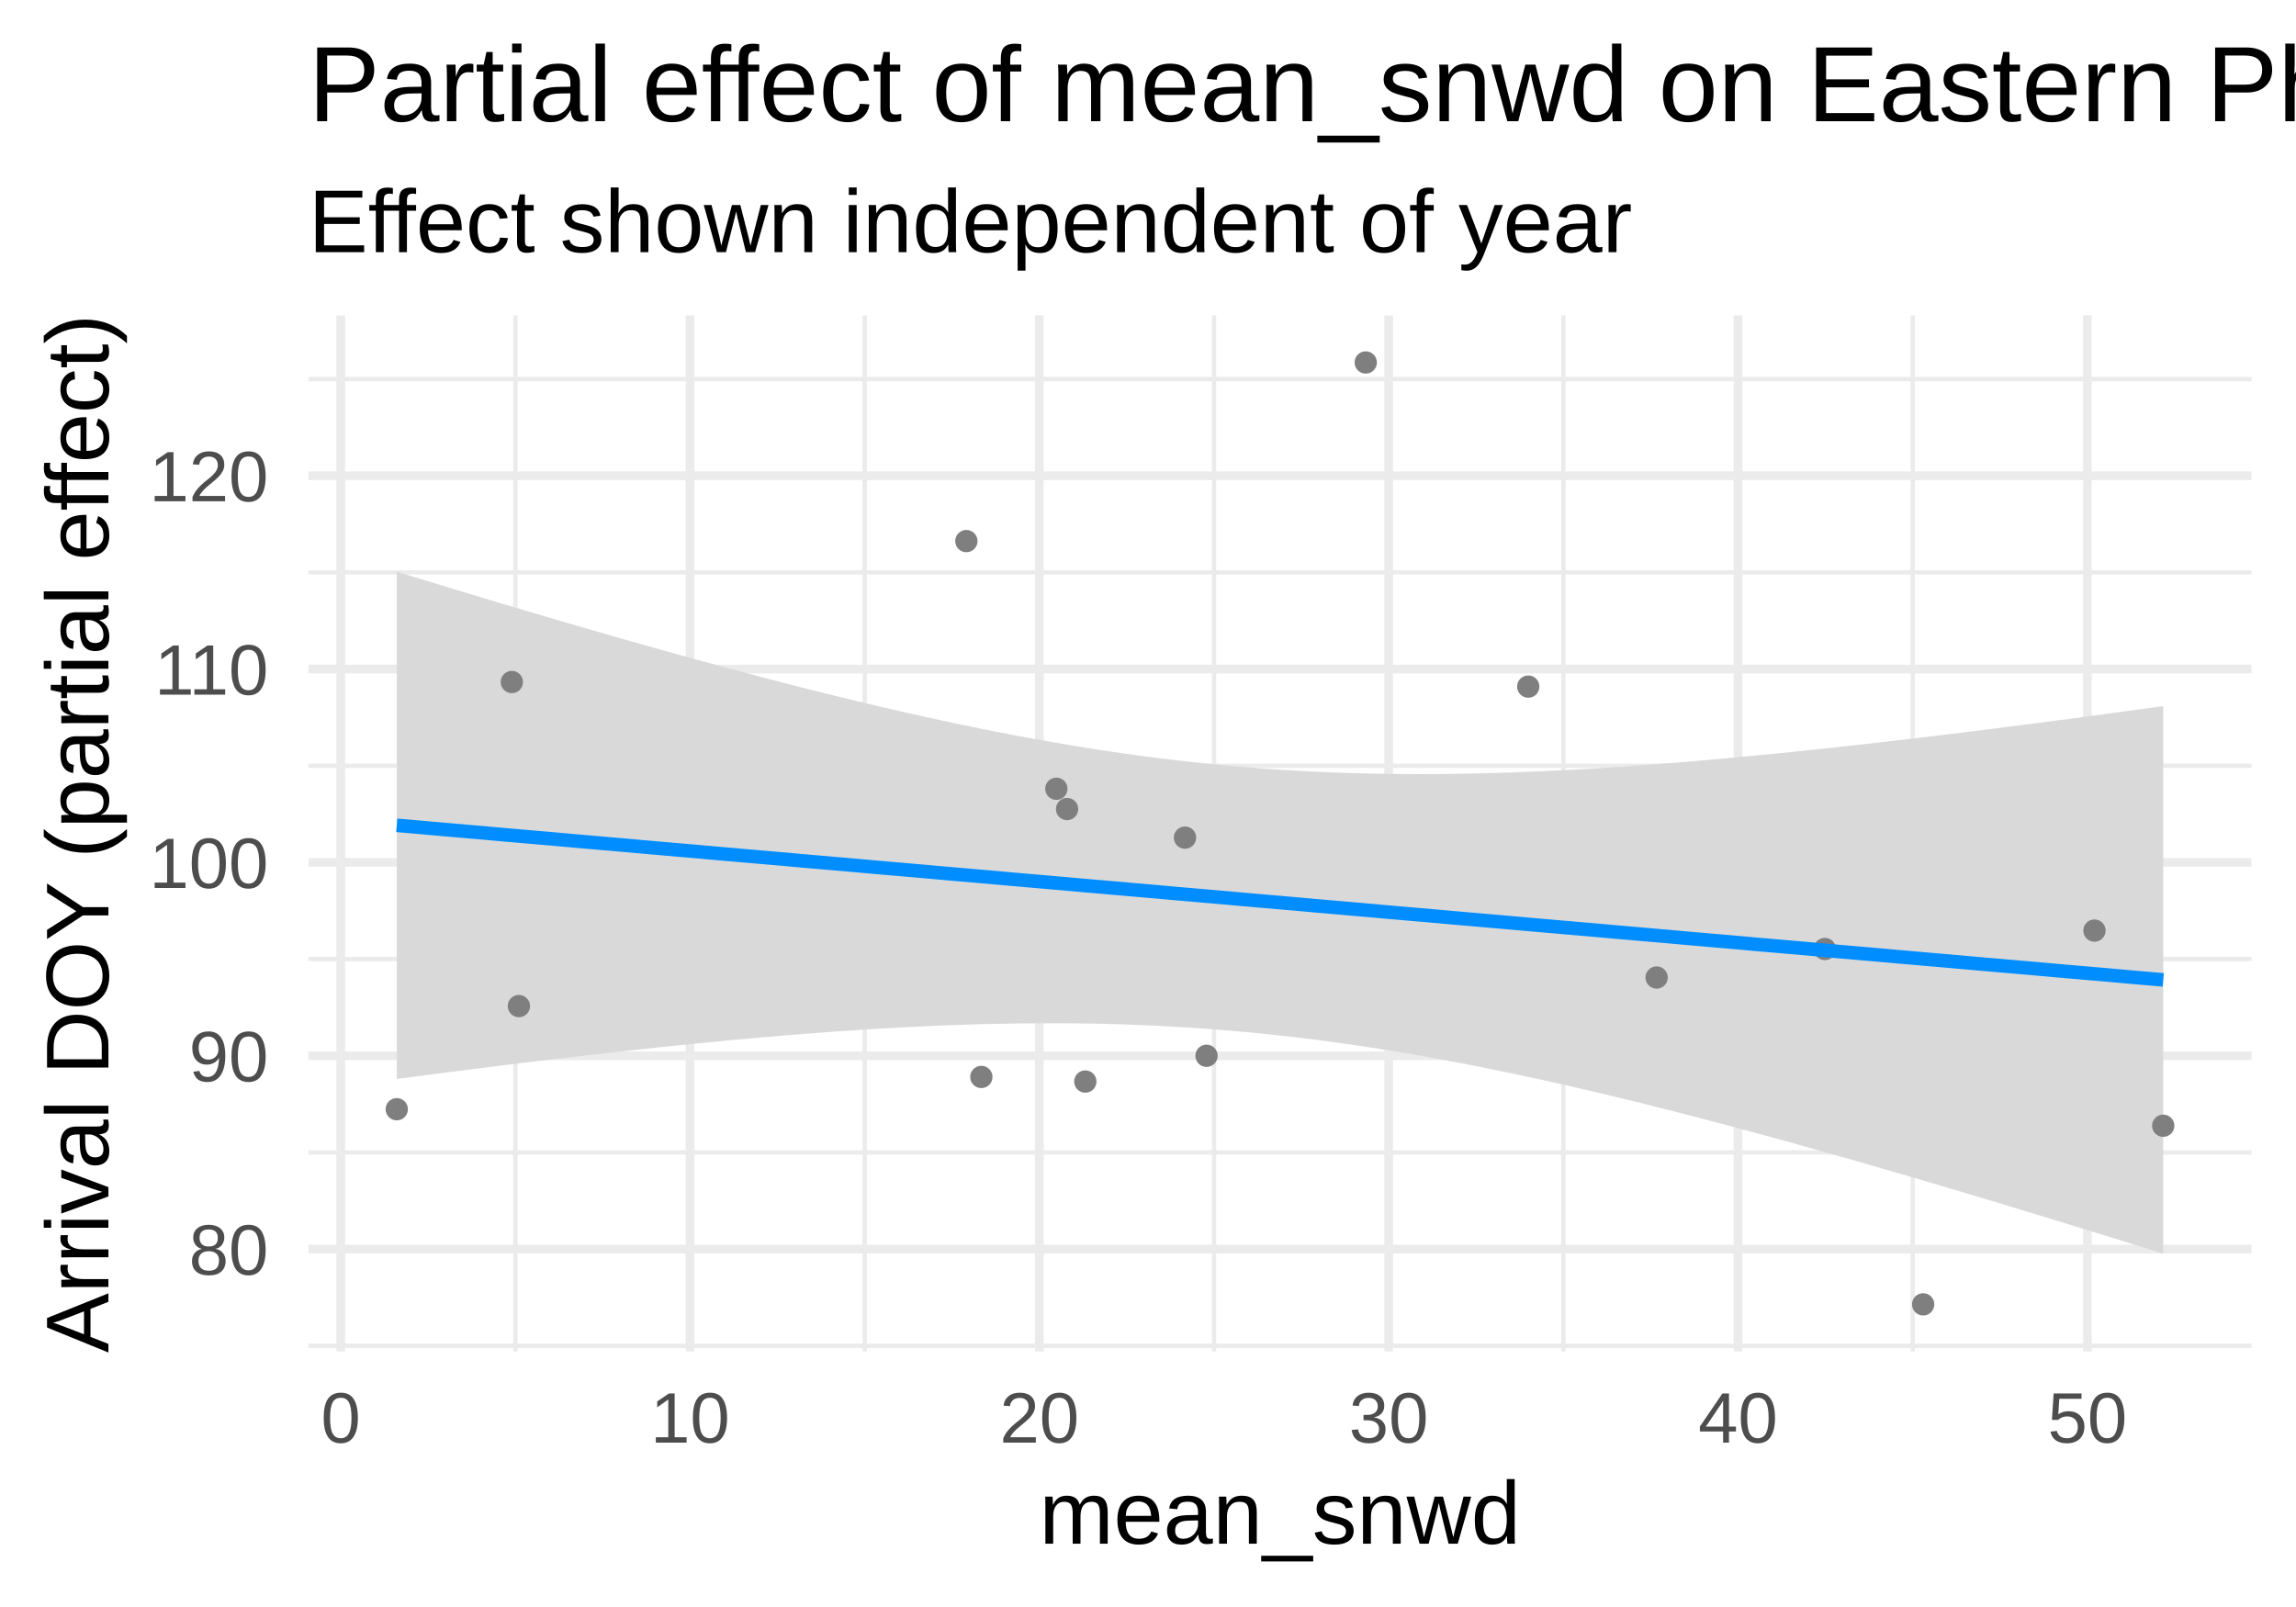
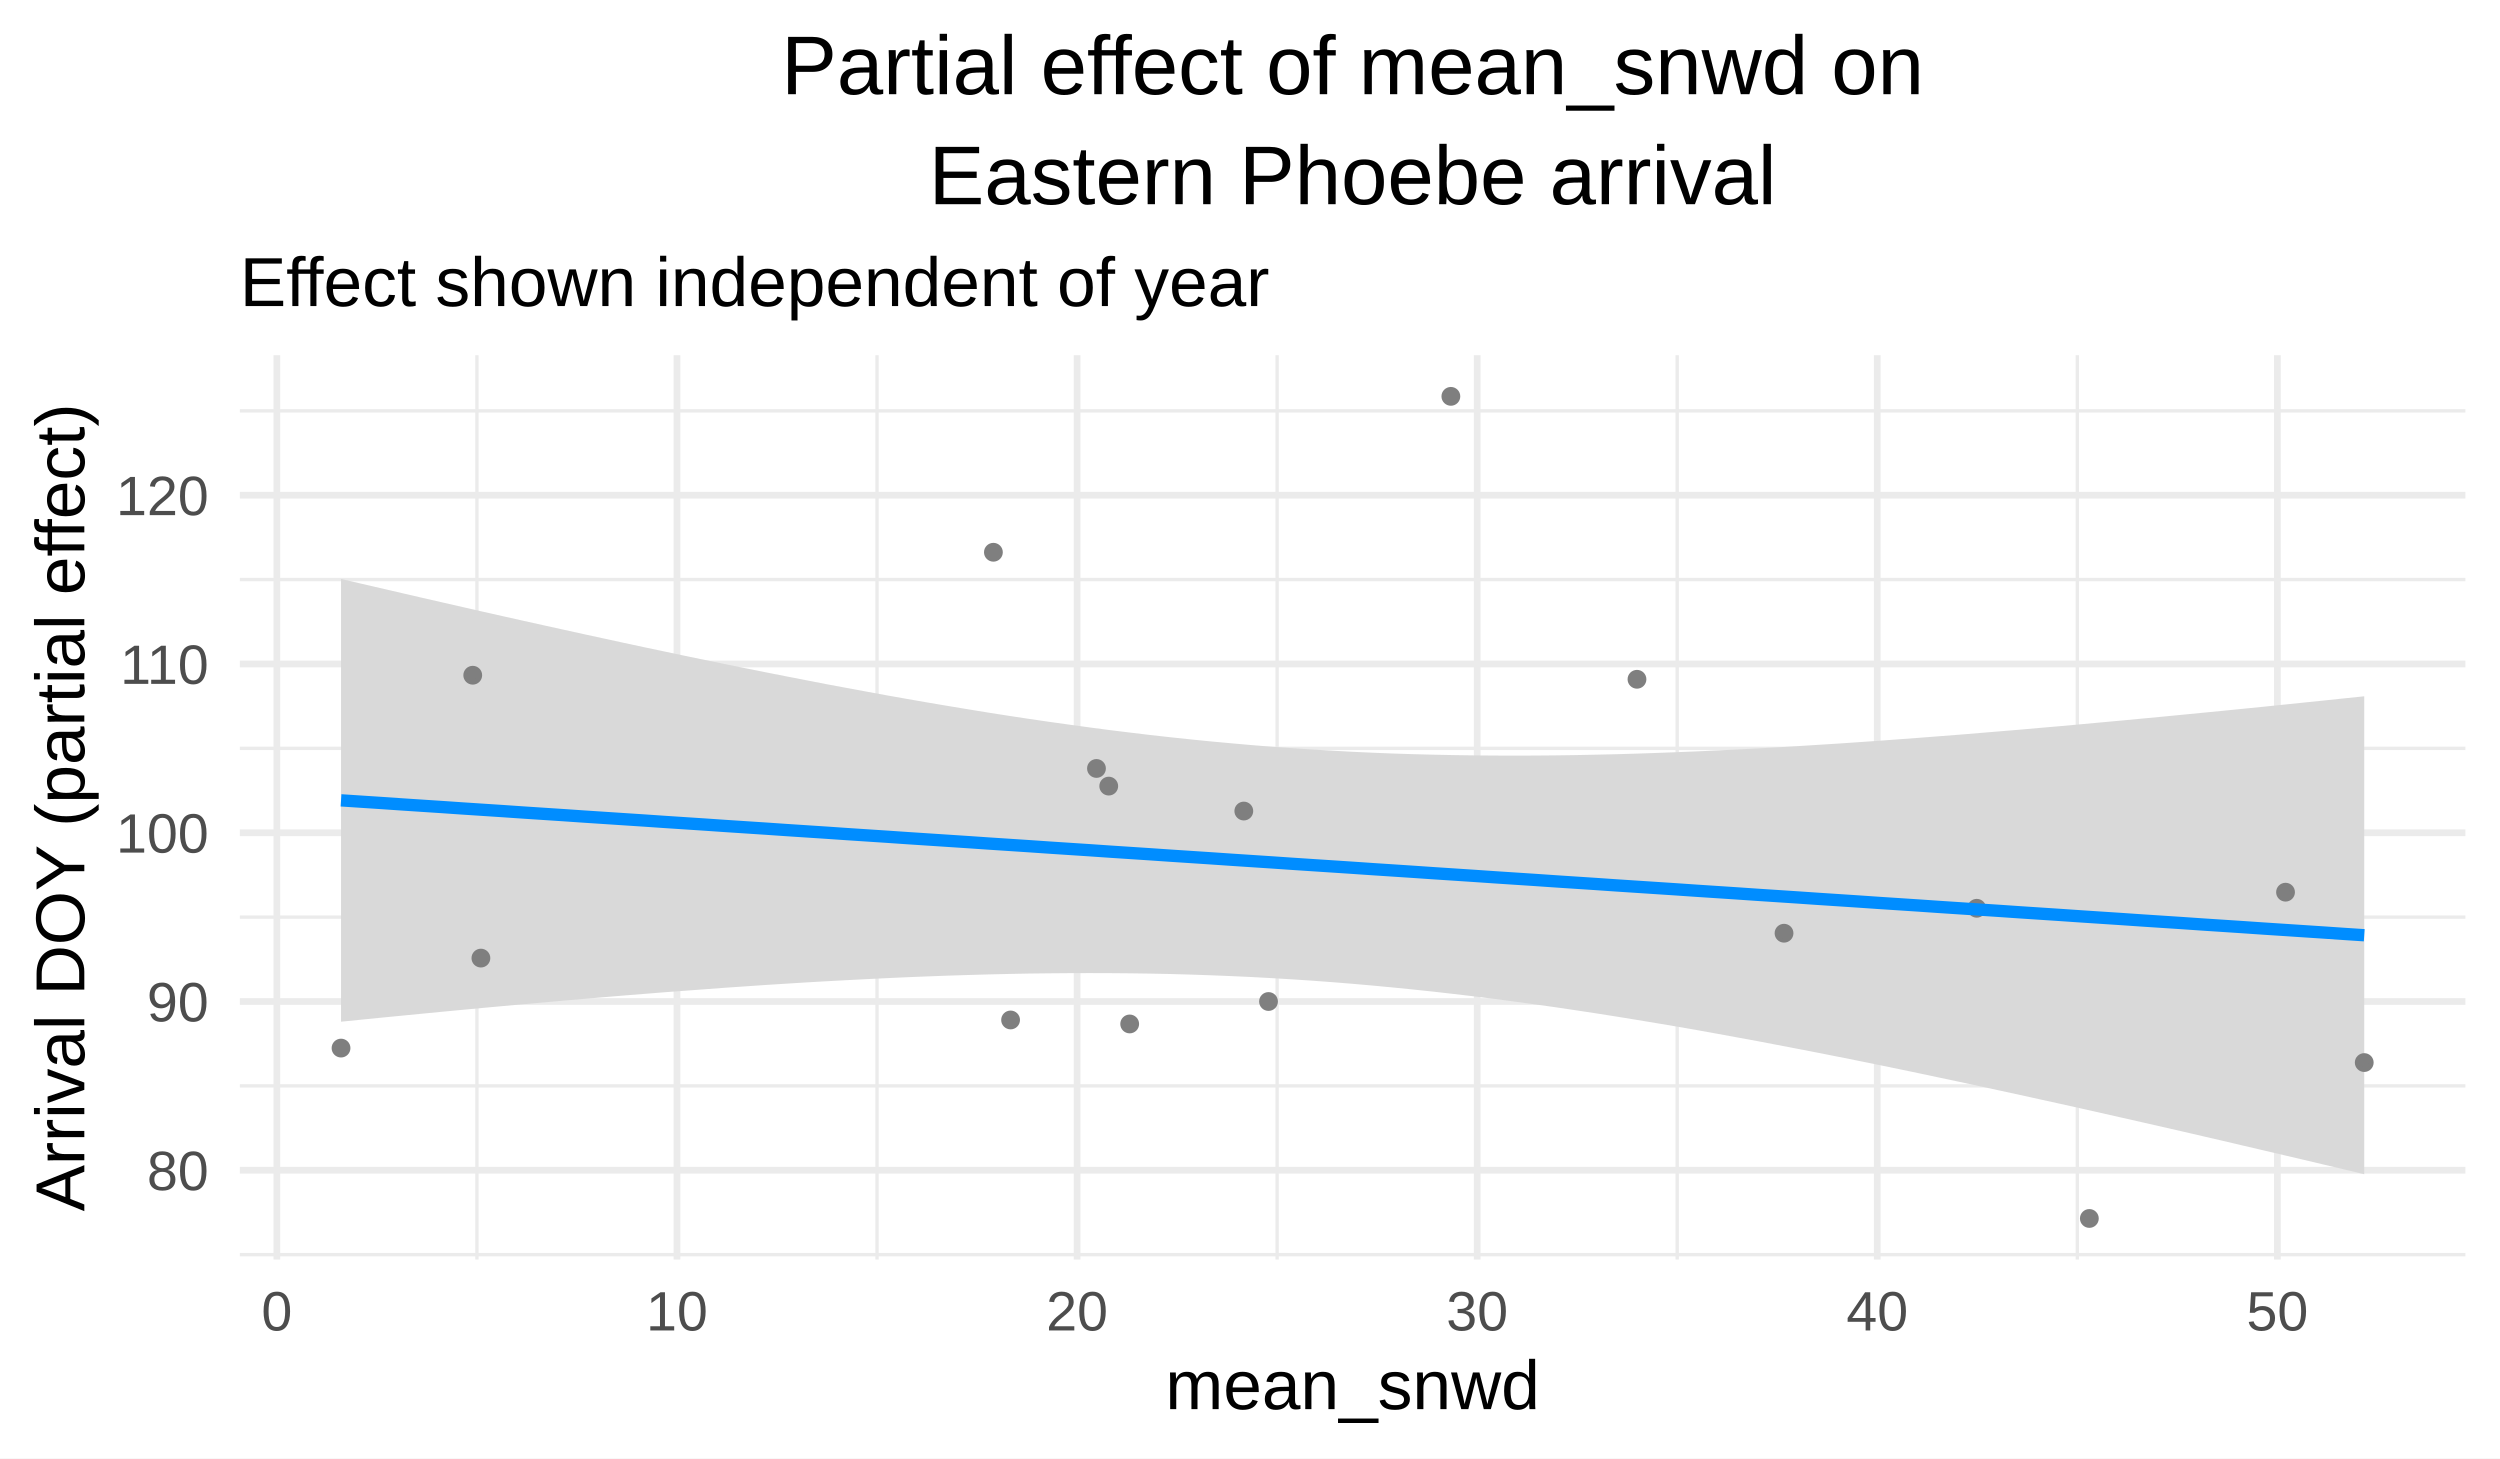
- <svg xmlns="http://www.w3.org/2000/svg" width="360.00pt" height="252.00pt" viewBox="0 0 360.00 252.00">
+ <svg xmlns="http://www.w3.org/2000/svg" width="432.00pt" height="252.00pt" viewBox="0 0 432.00 252.00">
  <g class="svglite">
    <defs>
      <style type="text/css">
    .svglite line, .svglite polyline, .svglite polygon, .svglite path, .svglite rect, .svglite circle {
      fill: none;
      stroke: #000000;
      stroke-linecap: round;
      stroke-linejoin: round;
      stroke-miterlimit: 10.00;
    }
    .svglite text {
      white-space: pre;
    }
    .svglite g.glyphgroup path {
      fill: inherit;
      stroke: none;
    }
  </style>
    </defs>
    <rect width="100%" height="100%" style="stroke: none; fill: #FFFFFF;" />
    <defs>
-       <clipPath id="cpMC4wMHwzNjAuMDB8MC4wMHwyNTIuMDA=">
-         <rect x="0.00" y="0.00" width="360.00" height="252.00" />
+       <clipPath id="cpMC4wMHw0MzIuMDB8MC4wMHwyNTIuMDA=">
+         <rect x="0.00" y="0.00" width="432.00" height="252.00" />
      </clipPath>
    </defs>
-     <g clip-path="url(#cpMC4wMHwzNjAuMDB8MC4wMHwyNTIuMDA=)">
-       <rect x="0" y="0.00" width="360.00" height="252.00" style="stroke-width: 1.36; stroke: none; fill: #FFFFFF;" />
+     <g clip-path="url(#cpMC4wMHw0MzIuMDB8MC4wMHwyNTIuMDA=)">
+       <rect x="0.00" y="-0" width="432.00" height="252.00" style="stroke-width: 1.16; stroke: none; fill: #FFFFFF;" />
    </g>
    <defs>
-       <clipPath id="cpNDguMzZ8MzUzLjAzfDQ5LjQ2fDIxMS45Mw==">
-         <rect x="48.36" y="49.46" width="304.67" height="162.47" />
+       <clipPath id="cpNDEuNDV8NDI2LjAyfDYxLjM4fDIxNy42NQ==">
+         <rect x="41.45" y="61.38" width="384.58" height="156.27" />
      </clipPath>
    </defs>
-     <g clip-path="url(#cpNDguMzZ8MzUzLjAzfDQ5LjQ2fDIxMS45Mw==)">
-       <polyline points="48.36,211.04 353.03,211.04 " style="stroke-width: 0.68; stroke: #EBEBEB; stroke-linecap: butt;" />
-       <polyline points="48.36,180.72 353.03,180.72 " style="stroke-width: 0.68; stroke: #EBEBEB; stroke-linecap: butt;" />
-       <polyline points="48.36,150.40 353.03,150.40 " style="stroke-width: 0.68; stroke: #EBEBEB; stroke-linecap: butt;" />
-       <polyline points="48.36,120.08 353.03,120.08 " style="stroke-width: 0.68; stroke: #EBEBEB; stroke-linecap: butt;" />
-       <polyline points="48.36,89.76 353.03,89.76 " style="stroke-width: 0.68; stroke: #EBEBEB; stroke-linecap: butt;" />
-       <polyline points="48.36,59.44 353.03,59.44 " style="stroke-width: 0.68; stroke: #EBEBEB; stroke-linecap: butt;" />
-       <polyline points="80.81,211.93 80.81,49.46 " style="stroke-width: 0.68; stroke: #EBEBEB; stroke-linecap: butt;" />
-       <polyline points="135.58,211.93 135.58,49.46 " style="stroke-width: 0.68; stroke: #EBEBEB; stroke-linecap: butt;" />
-       <polyline points="190.36,211.93 190.36,49.46 " style="stroke-width: 0.68; stroke: #EBEBEB; stroke-linecap: butt;" />
-       <polyline points="245.13,211.93 245.13,49.46 " style="stroke-width: 0.68; stroke: #EBEBEB; stroke-linecap: butt;" />
-       <polyline points="299.90,211.93 299.90,49.46 " style="stroke-width: 0.68; stroke: #EBEBEB; stroke-linecap: butt;" />
-       <polyline points="48.36,195.88 353.03,195.88 " style="stroke-width: 1.36; stroke: #EBEBEB; stroke-linecap: butt;" />
-       <polyline points="48.36,165.56 353.03,165.56 " style="stroke-width: 1.36; stroke: #EBEBEB; stroke-linecap: butt;" />
-       <polyline points="48.36,135.24 353.03,135.24 " style="stroke-width: 1.36; stroke: #EBEBEB; stroke-linecap: butt;" />
-       <polyline points="48.36,104.92 353.03,104.92 " style="stroke-width: 1.36; stroke: #EBEBEB; stroke-linecap: butt;" />
-       <polyline points="48.36,74.60 353.03,74.60 " style="stroke-width: 1.36; stroke: #EBEBEB; stroke-linecap: butt;" />
-       <polyline points="53.43,211.93 53.43,49.46 " style="stroke-width: 1.36; stroke: #EBEBEB; stroke-linecap: butt;" />
-       <polyline points="108.20,211.93 108.20,49.46 " style="stroke-width: 1.36; stroke: #EBEBEB; stroke-linecap: butt;" />
-       <polyline points="162.97,211.93 162.97,49.46 " style="stroke-width: 1.36; stroke: #EBEBEB; stroke-linecap: butt;" />
-       <polyline points="217.74,211.93 217.74,49.46 " style="stroke-width: 1.36; stroke: #EBEBEB; stroke-linecap: butt;" />
-       <polyline points="272.51,211.93 272.51,49.46 " style="stroke-width: 1.36; stroke: #EBEBEB; stroke-linecap: butt;" />
-       <polyline points="327.29,211.93 327.29,49.46 " style="stroke-width: 1.36; stroke: #EBEBEB; stroke-linecap: butt;" />
-       <polygon points="62.21,169.20 64.98,168.83 67.75,168.47 70.52,168.11 73.29,167.76 76.06,167.41 78.83,167.06 81.60,166.72 84.37,166.38 87.14,166.05 89.91,165.73 92.68,165.41 95.45,165.10 98.22,164.79 100.98,164.49 103.75,164.19 106.52,163.91 109.29,163.63 112.06,163.36 114.83,163.09 117.60,162.84 120.37,162.60 123.14,162.36 125.91,162.14 128.68,161.93 131.45,161.73 134.22,161.54 136.99,161.36 139.76,161.20 142.53,161.05 145.30,160.92 148.07,160.80 150.84,160.70 153.61,160.61 156.38,160.55 159.15,160.50 161.92,160.47 164.69,160.46 167.46,160.47 170.23,160.50 173.00,160.55 175.77,160.63 178.54,160.73 181.31,160.85 184.08,161.00 186.84,161.17 189.61,161.36 192.38,161.58 195.15,161.82 197.92,162.09 200.69,162.39 203.46,162.70 206.23,163.04 209.00,163.41 211.77,163.80 214.54,164.21 217.31,164.64 220.08,165.10 222.85,165.57 225.62,166.07 228.39,166.59 231.16,167.12 233.93,167.68 236.70,168.25 239.47,168.84 242.24,169.44 245.01,170.06 247.78,170.70 250.55,171.34 253.32,172.01 256.09,172.68 258.86,173.37 261.63,174.07 264.40,174.78 267.17,175.50 269.94,176.23 272.71,176.97 275.47,177.71 278.24,178.47 281.01,179.23 283.78,180.01 286.55,180.79 289.32,181.57 292.09,182.37 294.86,183.17 297.63,183.97 300.40,184.78 303.17,185.60 305.94,186.42 308.71,187.24 311.48,188.08 314.25,188.91 317.02,189.75 319.79,190.59 322.56,191.44 325.33,192.29 328.10,193.15 330.87,194.00 333.64,194.86 336.41,195.73 339.18,196.60 339.18,110.73 336.41,111.11 333.64,111.49 330.87,111.86 328.10,112.24 325.33,112.61 322.56,112.97 319.79,113.34 317.02,113.69 314.25,114.05 311.48,114.40 308.71,114.75 305.94,115.09 303.17,115.42 300.40,115.75 297.63,116.08 294.86,116.40 292.09,116.72 289.32,117.02 286.55,117.33 283.78,117.62 281.01,117.91 278.24,118.19 275.47,118.46 272.71,118.72 269.94,118.98 267.17,119.22 264.40,119.46 261.63,119.68 258.86,119.90 256.09,120.10 253.32,120.29 250.55,120.47 247.78,120.63 245.01,120.78 242.24,120.91 239.47,121.03 236.70,121.14 233.93,121.22 231.16,121.29 228.39,121.34 225.62,121.38 222.85,121.39 220.08,121.38 217.31,121.35 214.54,121.30 211.77,121.22 209.00,121.13 206.23,121.01 203.46,120.86 200.69,120.70 197.92,120.51 195.15,120.29 192.38,120.05 189.61,119.78 186.84,119.49 184.08,119.18 181.31,118.84 178.54,118.48 175.77,118.09 173.00,117.68 170.23,117.25 167.46,116.80 164.69,116.32 161.92,115.83 159.15,115.32 156.38,114.78 153.61,114.23 150.84,113.66 148.07,113.07 145.30,112.47 142.53,111.85 139.76,111.22 136.99,110.57 134.22,109.91 131.45,109.24 128.68,108.55 125.91,107.86 123.14,107.15 120.37,106.43 117.60,105.70 114.83,104.96 112.06,104.21 109.29,103.46 106.52,102.69 103.75,101.92 100.98,101.14 98.22,100.36 95.45,99.57 92.68,98.77 89.91,97.96 87.14,97.15 84.37,96.34 81.60,95.52 78.83,94.69 76.06,93.86 73.29,93.03 70.52,92.19 67.75,91.34 64.98,90.50 62.21,89.65 " style="stroke-width: 1.36; stroke: none; stroke-linecap: butt; fill: #D9D9D9;" />
-       <circle cx="214.14" cy="56.84" r="1.30" style="stroke-width: 0.90; stroke: #7F7F7F; fill: #7F7F7F;" />
-       <circle cx="151.52" cy="84.85" r="1.30" style="stroke-width: 0.90; stroke: #7F7F7F; fill: #7F7F7F;" />
-       <circle cx="339.18" cy="176.53" r="1.30" style="stroke-width: 0.90; stroke: #7F7F7F; fill: #7F7F7F;" />
-       <circle cx="301.54" cy="204.54" r="1.30" style="stroke-width: 0.90; stroke: #7F7F7F; fill: #7F7F7F;" />
-       <circle cx="153.87" cy="168.88" r="1.30" style="stroke-width: 0.90; stroke: #7F7F7F; fill: #7F7F7F;" />
-       <circle cx="170.17" cy="169.60" r="1.30" style="stroke-width: 0.90; stroke: #7F7F7F; fill: #7F7F7F;" />
-       <circle cx="328.40" cy="145.93" r="1.30" style="stroke-width: 0.90; stroke: #7F7F7F; fill: #7F7F7F;" />
-       <circle cx="62.21" cy="173.94" r="1.30" style="stroke-width: 0.90; stroke: #7F7F7F; fill: #7F7F7F;" />
-       <circle cx="189.18" cy="165.56" r="1.30" style="stroke-width: 0.90; stroke: #7F7F7F; fill: #7F7F7F;" />
-       <circle cx="167.31" cy="126.87" r="1.30" style="stroke-width: 0.90; stroke: #7F7F7F; fill: #7F7F7F;" />
-       <circle cx="286.13" cy="148.82" r="1.30" style="stroke-width: 0.90; stroke: #7F7F7F; fill: #7F7F7F;" />
-       <circle cx="185.80" cy="131.35" r="1.30" style="stroke-width: 0.90; stroke: #7F7F7F; fill: #7F7F7F;" />
-       <circle cx="259.75" cy="153.29" r="1.30" style="stroke-width: 0.90; stroke: #7F7F7F; fill: #7F7F7F;" />
-       <circle cx="165.63" cy="123.69" r="1.30" style="stroke-width: 0.90; stroke: #7F7F7F; fill: #7F7F7F;" />
-       <circle cx="81.36" cy="157.77" r="1.30" style="stroke-width: 0.90; stroke: #7F7F7F; fill: #7F7F7F;" />
-       <circle cx="80.25" cy="106.95" r="1.30" style="stroke-width: 0.90; stroke: #7F7F7F; fill: #7F7F7F;" />
-       <circle cx="239.62" cy="107.67" r="1.30" style="stroke-width: 0.90; stroke: #7F7F7F; fill: #7F7F7F;" />
-       <polyline points="62.21,129.42 64.98,129.66 67.75,129.91 70.52,130.15 73.29,130.39 76.06,130.63 78.83,130.88 81.60,131.12 84.37,131.36 87.14,131.60 89.91,131.85 92.68,132.09 95.45,132.33 98.22,132.57 100.98,132.82 103.75,133.06 106.52,133.30 109.29,133.54 112.06,133.79 114.83,134.03 117.60,134.27 120.37,134.51 123.14,134.75 125.91,135.00 128.68,135.24 131.45,135.48 134.22,135.72 136.99,135.97 139.76,136.21 142.53,136.45 145.30,136.69 148.07,136.94 150.84,137.18 153.61,137.42 156.38,137.66 159.15,137.91 161.92,138.15 164.69,138.39 167.46,138.63 170.23,138.88 173.00,139.12 175.77,139.36 178.54,139.60 181.31,139.84 184.08,140.09 186.84,140.33 189.61,140.57 192.38,140.81 195.15,141.06 197.92,141.30 200.69,141.54 203.46,141.78 206.23,142.03 209.00,142.27 211.77,142.51 214.54,142.75 217.31,143.00 220.08,143.24 222.85,143.48 225.62,143.72 228.39,143.97 231.16,144.21 233.93,144.45 236.70,144.69 239.47,144.94 242.24,145.18 245.01,145.42 247.78,145.66 250.55,145.90 253.32,146.15 256.09,146.39 258.86,146.63 261.63,146.87 264.40,147.12 267.17,147.36 269.94,147.60 272.71,147.84 275.47,148.09 278.24,148.33 281.01,148.57 283.78,148.81 286.55,149.06 289.32,149.30 292.09,149.54 294.86,149.78 297.63,150.03 300.40,150.27 303.17,150.51 305.94,150.75 308.71,151.00 311.48,151.24 314.25,151.48 317.02,151.72 319.79,151.96 322.56,152.21 325.33,152.45 328.10,152.69 330.87,152.93 333.64,153.18 336.41,153.42 339.18,153.66 " style="stroke-width: 2.13; stroke: #008DFF; stroke-linecap: butt;" />
+     <g clip-path="url(#cpNDEuNDV8NDI2LjAyfDYxLjM4fDIxNy42NQ==)">
+       <polyline points="41.45,216.80 426.02,216.80 " style="stroke-width: 0.58; stroke: #EBEBEB; stroke-linecap: butt;" />
+       <polyline points="41.45,187.64 426.02,187.64 " style="stroke-width: 0.58; stroke: #EBEBEB; stroke-linecap: butt;" />
+       <polyline points="41.45,158.48 426.02,158.48 " style="stroke-width: 0.58; stroke: #EBEBEB; stroke-linecap: butt;" />
+       <polyline points="41.45,129.32 426.02,129.32 " style="stroke-width: 0.58; stroke: #EBEBEB; stroke-linecap: butt;" />
+       <polyline points="41.45,100.15 426.02,100.15 " style="stroke-width: 0.58; stroke: #EBEBEB; stroke-linecap: butt;" />
+       <polyline points="41.45,70.99 426.02,70.99 " style="stroke-width: 0.58; stroke: #EBEBEB; stroke-linecap: butt;" />
+       <polyline points="82.41,217.65 82.41,61.38 " style="stroke-width: 0.58; stroke: #EBEBEB; stroke-linecap: butt;" />
+       <polyline points="151.55,217.65 151.55,61.38 " style="stroke-width: 0.58; stroke: #EBEBEB; stroke-linecap: butt;" />
+       <polyline points="220.69,217.65 220.69,61.38 " style="stroke-width: 0.58; stroke: #EBEBEB; stroke-linecap: butt;" />
+       <polyline points="289.82,217.65 289.82,61.38 " style="stroke-width: 0.58; stroke: #EBEBEB; stroke-linecap: butt;" />
+       <polyline points="358.96,217.65 358.96,61.38 " style="stroke-width: 0.58; stroke: #EBEBEB; stroke-linecap: butt;" />
+       <polyline points="41.45,202.22 426.02,202.22 " style="stroke-width: 1.16; stroke: #EBEBEB; stroke-linecap: butt;" />
+       <polyline points="41.45,173.06 426.02,173.06 " style="stroke-width: 1.16; stroke: #EBEBEB; stroke-linecap: butt;" />
+       <polyline points="41.45,143.90 426.02,143.90 " style="stroke-width: 1.16; stroke: #EBEBEB; stroke-linecap: butt;" />
+       <polyline points="41.45,114.73 426.02,114.73 " style="stroke-width: 1.16; stroke: #EBEBEB; stroke-linecap: butt;" />
+       <polyline points="41.45,85.57 426.02,85.57 " style="stroke-width: 1.16; stroke: #EBEBEB; stroke-linecap: butt;" />
+       <polyline points="47.84,217.65 47.84,61.38 " style="stroke-width: 1.16; stroke: #EBEBEB; stroke-linecap: butt;" />
+       <polyline points="116.98,217.65 116.98,61.38 " style="stroke-width: 1.16; stroke: #EBEBEB; stroke-linecap: butt;" />
+       <polyline points="186.12,217.65 186.12,61.38 " style="stroke-width: 1.16; stroke: #EBEBEB; stroke-linecap: butt;" />
+       <polyline points="255.26,217.65 255.26,61.38 " style="stroke-width: 1.16; stroke: #EBEBEB; stroke-linecap: butt;" />
+       <polyline points="324.39,217.65 324.39,61.38 " style="stroke-width: 1.16; stroke: #EBEBEB; stroke-linecap: butt;" />
+       <polyline points="393.53,217.65 393.53,61.38 " style="stroke-width: 1.16; stroke: #EBEBEB; stroke-linecap: butt;" />
+       <polygon points="58.93,176.55 62.42,176.20 65.92,175.85 69.42,175.51 72.91,175.17 76.41,174.83 79.90,174.50 83.40,174.17 86.90,173.85 90.39,173.53 93.89,173.22 97.39,172.91 100.88,172.61 104.38,172.31 107.87,172.02 111.37,171.74 114.87,171.46 118.36,171.20 121.86,170.94 125.35,170.68 128.85,170.44 132.35,170.20 135.84,169.98 139.34,169.76 142.84,169.56 146.33,169.37 149.83,169.19 153.32,169.02 156.82,168.86 160.32,168.72 163.81,168.59 167.31,168.48 170.80,168.38 174.30,168.30 177.80,168.23 181.29,168.19 184.79,168.16 188.29,168.15 191.78,168.16 195.28,168.19 198.77,168.24 202.27,168.31 205.77,168.41 209.26,168.53 212.76,168.67 216.25,168.83 219.75,169.02 223.25,169.23 226.74,169.46 230.24,169.72 233.73,170.00 237.23,170.31 240.73,170.64 244.22,170.99 247.72,171.36 251.22,171.76 254.71,172.17 258.21,172.61 261.70,173.07 265.20,173.55 268.70,174.04 272.19,174.56 275.69,175.09 279.18,175.64 282.68,176.21 286.18,176.79 289.67,177.38 293.17,177.99 296.67,178.62 300.16,179.26 303.66,179.90 307.15,180.57 310.65,181.24 314.15,181.92 317.64,182.61 321.14,183.31 324.63,184.02 328.13,184.74 331.63,185.47 335.12,186.21 338.62,186.95 342.12,187.70 345.61,188.46 349.11,189.22 352.60,189.99 356.10,190.76 359.60,191.54 363.09,192.33 366.59,193.12 370.08,193.91 373.58,194.71 377.08,195.51 380.57,196.32 384.07,197.13 387.56,197.95 391.06,198.77 394.56,199.59 398.05,200.41 401.55,201.24 405.05,202.07 408.54,202.91 408.54,120.32 405.05,120.68 401.55,121.05 398.05,121.41 394.56,121.77 391.06,122.13 387.56,122.48 384.07,122.83 380.57,123.17 377.08,123.51 373.58,123.85 370.08,124.18 366.59,124.51 363.09,124.83 359.60,125.15 356.10,125.47 352.60,125.77 349.11,126.08 345.61,126.37 342.12,126.66 338.62,126.95 335.12,127.22 331.63,127.49 328.13,127.75 324.63,128.01 321.14,128.25 317.64,128.49 314.15,128.71 310.65,128.93 307.15,129.14 303.66,129.33 300.16,129.51 296.67,129.68 293.17,129.84 289.67,129.98 286.18,130.11 282.68,130.23 279.18,130.33 275.69,130.41 272.19,130.48 268.70,130.53 265.20,130.56 261.70,130.57 258.21,130.56 254.71,130.53 251.22,130.48 247.72,130.41 244.22,130.32 240.73,130.21 237.23,130.07 233.73,129.91 230.24,129.72 226.74,129.51 223.25,129.28 219.75,129.03 216.25,128.75 212.76,128.44 209.26,128.12 205.77,127.77 202.27,127.40 198.77,127.01 195.28,126.59 191.78,126.16 188.29,125.70 184.79,125.22 181.29,124.73 177.80,124.22 174.30,123.69 170.80,123.14 167.31,122.57 163.81,121.99 160.32,121.40 156.82,120.79 153.32,120.17 149.83,119.53 146.33,118.88 142.84,118.23 139.34,117.55 135.84,116.87 132.35,116.18 128.85,115.48 125.35,114.77 121.86,114.05 118.36,113.33 114.87,112.59 111.37,111.85 107.87,111.10 104.38,110.34 100.88,109.58 97.39,108.81 93.89,108.04 90.39,107.26 86.90,106.48 83.40,105.69 79.90,104.89 76.41,104.09 72.91,103.29 69.42,102.48 65.92,101.67 62.42,100.86 58.93,100.04 " style="stroke-width: 1.16; stroke: none; stroke-linecap: butt; fill: #D9D9D9;" />
+       <circle cx="250.71" cy="68.49" r="1.24" style="stroke-width: 0.77; stroke: #7F7F7F; fill: #7F7F7F;" />
+       <circle cx="171.66" cy="95.43" r="1.24" style="stroke-width: 0.77; stroke: #7F7F7F; fill: #7F7F7F;" />
+       <circle cx="408.54" cy="183.61" r="1.24" style="stroke-width: 0.77; stroke: #7F7F7F; fill: #7F7F7F;" />
+       <circle cx="361.04" cy="210.55" r="1.24" style="stroke-width: 0.77; stroke: #7F7F7F; fill: #7F7F7F;" />
+       <circle cx="174.63" cy="176.25" r="1.24" style="stroke-width: 0.77; stroke: #7F7F7F; fill: #7F7F7F;" />
+       <circle cx="195.21" cy="176.94" r="1.24" style="stroke-width: 0.77; stroke: #7F7F7F; fill: #7F7F7F;" />
+       <circle cx="394.94" cy="154.17" r="1.24" style="stroke-width: 0.77; stroke: #7F7F7F; fill: #7F7F7F;" />
+       <circle cx="58.93" cy="181.11" r="1.24" style="stroke-width: 0.77; stroke: #7F7F7F; fill: #7F7F7F;" />
+       <circle cx="219.20" cy="173.06" r="1.24" style="stroke-width: 0.77; stroke: #7F7F7F; fill: #7F7F7F;" />
+       <circle cx="191.59" cy="135.84" r="1.24" style="stroke-width: 0.77; stroke: #7F7F7F; fill: #7F7F7F;" />
+       <circle cx="341.58" cy="156.95" r="1.24" style="stroke-width: 0.77; stroke: #7F7F7F; fill: #7F7F7F;" />
+       <circle cx="214.93" cy="140.15" r="1.24" style="stroke-width: 0.77; stroke: #7F7F7F; fill: #7F7F7F;" />
+       <circle cx="308.28" cy="161.26" r="1.24" style="stroke-width: 0.77; stroke: #7F7F7F; fill: #7F7F7F;" />
+       <circle cx="189.47" cy="132.79" r="1.24" style="stroke-width: 0.77; stroke: #7F7F7F; fill: #7F7F7F;" />
+       <circle cx="83.10" cy="165.56" r="1.24" style="stroke-width: 0.77; stroke: #7F7F7F; fill: #7F7F7F;" />
+       <circle cx="81.69" cy="116.68" r="1.24" style="stroke-width: 0.77; stroke: #7F7F7F; fill: #7F7F7F;" />
+       <circle cx="282.87" cy="117.38" r="1.24" style="stroke-width: 0.77; stroke: #7F7F7F; fill: #7F7F7F;" />
+       <polyline points="58.93,138.30 62.42,138.53 65.92,138.76 69.42,139.00 72.91,139.23 76.41,139.46 79.90,139.70 83.40,139.93 86.90,140.16 90.39,140.40 93.89,140.63 97.39,140.86 100.88,141.10 104.38,141.33 107.87,141.56 111.37,141.79 114.87,142.03 118.36,142.26 121.86,142.49 125.35,142.73 128.85,142.96 132.35,143.19 135.84,143.43 139.34,143.66 142.84,143.89 146.33,144.13 149.83,144.36 153.32,144.59 156.82,144.83 160.32,145.06 163.81,145.29 167.31,145.52 170.80,145.76 174.30,145.99 177.80,146.22 181.29,146.46 184.79,146.69 188.29,146.92 191.78,147.16 195.28,147.39 198.77,147.62 202.27,147.86 205.77,148.09 209.26,148.32 212.76,148.56 216.25,148.79 219.75,149.02 223.25,149.26 226.74,149.49 230.24,149.72 233.73,149.95 237.23,150.19 240.73,150.42 244.22,150.65 247.72,150.89 251.22,151.12 254.71,151.35 258.21,151.59 261.70,151.82 265.20,152.05 268.70,152.29 272.19,152.52 275.69,152.75 279.18,152.99 282.68,153.22 286.18,153.45 289.67,153.68 293.17,153.92 296.67,154.15 300.16,154.38 303.66,154.62 307.15,154.85 310.65,155.08 314.15,155.32 317.64,155.55 321.14,155.78 324.63,156.02 328.13,156.25 331.63,156.48 335.12,156.72 338.62,156.95 342.12,157.18 345.61,157.41 349.11,157.65 352.60,157.88 356.10,158.11 359.60,158.35 363.09,158.58 366.59,158.81 370.08,159.05 373.58,159.28 377.08,159.51 380.57,159.75 384.07,159.98 387.56,160.21 391.06,160.45 394.56,160.68 398.05,160.91 401.55,161.14 405.05,161.38 408.54,161.61 " style="stroke-width: 2.13; stroke: #008DFF; stroke-linecap: butt;" />
    </g>
-     <g clip-path="url(#cpMC4wMHwzNjAuMDB8MC4wMHwyNTIuMDA=)">
-       <text x="42.08" y="199.89" text-anchor="end" style="font-size: 11.20px;fill: #4D4D4D; font-family: &quot;Arial&quot;;" textLength="12.44px" lengthAdjust="spacingAndGlyphs">80</text>
-       <text x="42.08" y="169.57" text-anchor="end" style="font-size: 11.20px;fill: #4D4D4D; font-family: &quot;Arial&quot;;" textLength="12.44px" lengthAdjust="spacingAndGlyphs">90</text>
-       <text x="42.08" y="139.25" text-anchor="end" style="font-size: 11.20px;fill: #4D4D4D; font-family: &quot;Arial&quot;;" textLength="18.66px" lengthAdjust="spacingAndGlyphs">100</text>
-       <text x="42.08" y="108.93" text-anchor="end" style="font-size: 11.20px;fill: #4D4D4D; font-family: &quot;Arial&quot;;" textLength="17.83px" lengthAdjust="spacingAndGlyphs">110</text>
-       <text x="42.08" y="78.61" text-anchor="end" style="font-size: 11.20px;fill: #4D4D4D; font-family: &quot;Arial&quot;;" textLength="18.66px" lengthAdjust="spacingAndGlyphs">120</text>
-       <text x="53.43" y="226.22" text-anchor="middle" style="font-size: 11.20px;fill: #4D4D4D; font-family: &quot;Arial&quot;;" textLength="6.22px" lengthAdjust="spacingAndGlyphs">0</text>
-       <text x="108.20" y="226.22" text-anchor="middle" style="font-size: 11.20px;fill: #4D4D4D; font-family: &quot;Arial&quot;;" textLength="12.44px" lengthAdjust="spacingAndGlyphs">10</text>
-       <text x="162.97" y="226.22" text-anchor="middle" style="font-size: 11.20px;fill: #4D4D4D; font-family: &quot;Arial&quot;;" textLength="12.44px" lengthAdjust="spacingAndGlyphs">20</text>
-       <text x="217.74" y="226.22" text-anchor="middle" style="font-size: 11.20px;fill: #4D4D4D; font-family: &quot;Arial&quot;;" textLength="12.44px" lengthAdjust="spacingAndGlyphs">30</text>
-       <text x="272.51" y="226.22" text-anchor="middle" style="font-size: 11.20px;fill: #4D4D4D; font-family: &quot;Arial&quot;;" textLength="12.44px" lengthAdjust="spacingAndGlyphs">40</text>
-       <text x="327.29" y="226.22" text-anchor="middle" style="font-size: 11.20px;fill: #4D4D4D; font-family: &quot;Arial&quot;;" textLength="12.44px" lengthAdjust="spacingAndGlyphs">50</text>
-       <text x="200.69" y="242.08" text-anchor="middle" style="font-size: 14.00px; font-family: &quot;Arial&quot;;" textLength="75.45px" lengthAdjust="spacingAndGlyphs">mean_snwd</text>
-       <text transform="translate(17.00,130.69) rotate(-90)" text-anchor="middle" style="font-size: 14.00px; font-family: &quot;Arial&quot;;" textLength="162.83px" lengthAdjust="spacingAndGlyphs">Arrival DOY (partial effect)</text>
-       <text x="48.36" y="39.54" style="font-size: 14.00px; font-family: &quot;Arial&quot;;" textLength="207.48px" lengthAdjust="spacingAndGlyphs">Effect shown independent of year</text>
-       <text x="48.36" y="19.01" style="font-size: 16.80px; font-family: &quot;Arial&quot;;" textLength="406.00px" lengthAdjust="spacingAndGlyphs">Partial effect of mean_snwd on Eastern Phoebe arrival</text>
+     <g clip-path="url(#cpMC4wMHw0MzIuMDB8MC4wMHwyNTIuMDA=)">
+       <text x="36.07" y="205.65" text-anchor="end" style="font-size: 9.60px;fill: #4D4D4D; font-family: &quot;Arial&quot;;" textLength="10.66px" lengthAdjust="spacingAndGlyphs">80</text>
+       <text x="36.07" y="176.49" text-anchor="end" style="font-size: 9.60px;fill: #4D4D4D; font-family: &quot;Arial&quot;;" textLength="10.66px" lengthAdjust="spacingAndGlyphs">90</text>
+       <text x="36.07" y="147.33" text-anchor="end" style="font-size: 9.60px;fill: #4D4D4D; font-family: &quot;Arial&quot;;" textLength="15.98px" lengthAdjust="spacingAndGlyphs">100</text>
+       <text x="36.07" y="118.17" text-anchor="end" style="font-size: 9.60px;fill: #4D4D4D; font-family: &quot;Arial&quot;;" textLength="15.27px" lengthAdjust="spacingAndGlyphs">110</text>
+       <text x="36.07" y="89.01" text-anchor="end" style="font-size: 9.60px;fill: #4D4D4D; font-family: &quot;Arial&quot;;" textLength="15.98px" lengthAdjust="spacingAndGlyphs">120</text>
+       <text x="47.84" y="229.90" text-anchor="middle" style="font-size: 9.60px;fill: #4D4D4D; font-family: &quot;Arial&quot;;" textLength="5.33px" lengthAdjust="spacingAndGlyphs">0</text>
+       <text x="116.98" y="229.90" text-anchor="middle" style="font-size: 9.60px;fill: #4D4D4D; font-family: &quot;Arial&quot;;" textLength="10.66px" lengthAdjust="spacingAndGlyphs">10</text>
+       <text x="186.12" y="229.90" text-anchor="middle" style="font-size: 9.60px;fill: #4D4D4D; font-family: &quot;Arial&quot;;" textLength="10.66px" lengthAdjust="spacingAndGlyphs">20</text>
+       <text x="255.26" y="229.90" text-anchor="middle" style="font-size: 9.60px;fill: #4D4D4D; font-family: &quot;Arial&quot;;" textLength="10.66px" lengthAdjust="spacingAndGlyphs">30</text>
+       <text x="324.39" y="229.90" text-anchor="middle" style="font-size: 9.60px;fill: #4D4D4D; font-family: &quot;Arial&quot;;" textLength="10.66px" lengthAdjust="spacingAndGlyphs">40</text>
+       <text x="393.53" y="229.90" text-anchor="middle" style="font-size: 9.60px;fill: #4D4D4D; font-family: &quot;Arial&quot;;" textLength="10.66px" lengthAdjust="spacingAndGlyphs">50</text>
+       <text x="233.73" y="243.50" text-anchor="middle" style="font-size: 12.00px; font-family: &quot;Arial&quot;;" textLength="64.70px" lengthAdjust="spacingAndGlyphs">mean_snwd</text>
+       <text transform="translate(14.57,139.52) rotate(-90)" text-anchor="middle" style="font-size: 12.00px; font-family: &quot;Arial&quot;;" textLength="139.58px" lengthAdjust="spacingAndGlyphs">Arrival DOY (partial effect)</text>
+       <text x="41.45" y="52.89" style="font-size: 12.00px; font-family: &quot;Arial&quot;;" textLength="177.83px" lengthAdjust="spacingAndGlyphs">Effect shown independent of year</text>
+       <text x="233.73" y="16.28" text-anchor="middle" style="font-size: 14.40px; font-family: &quot;Arial&quot;;" textLength="197.31px" lengthAdjust="spacingAndGlyphs">Partial effect of mean_snwd on</text>
+       <text x="233.73" y="35.29" text-anchor="middle" style="font-size: 14.40px; font-family: &quot;Arial&quot;;" textLength="146.39px" lengthAdjust="spacingAndGlyphs">Eastern Phoebe arrival</text>
    </g>
  </g>
</svg>
